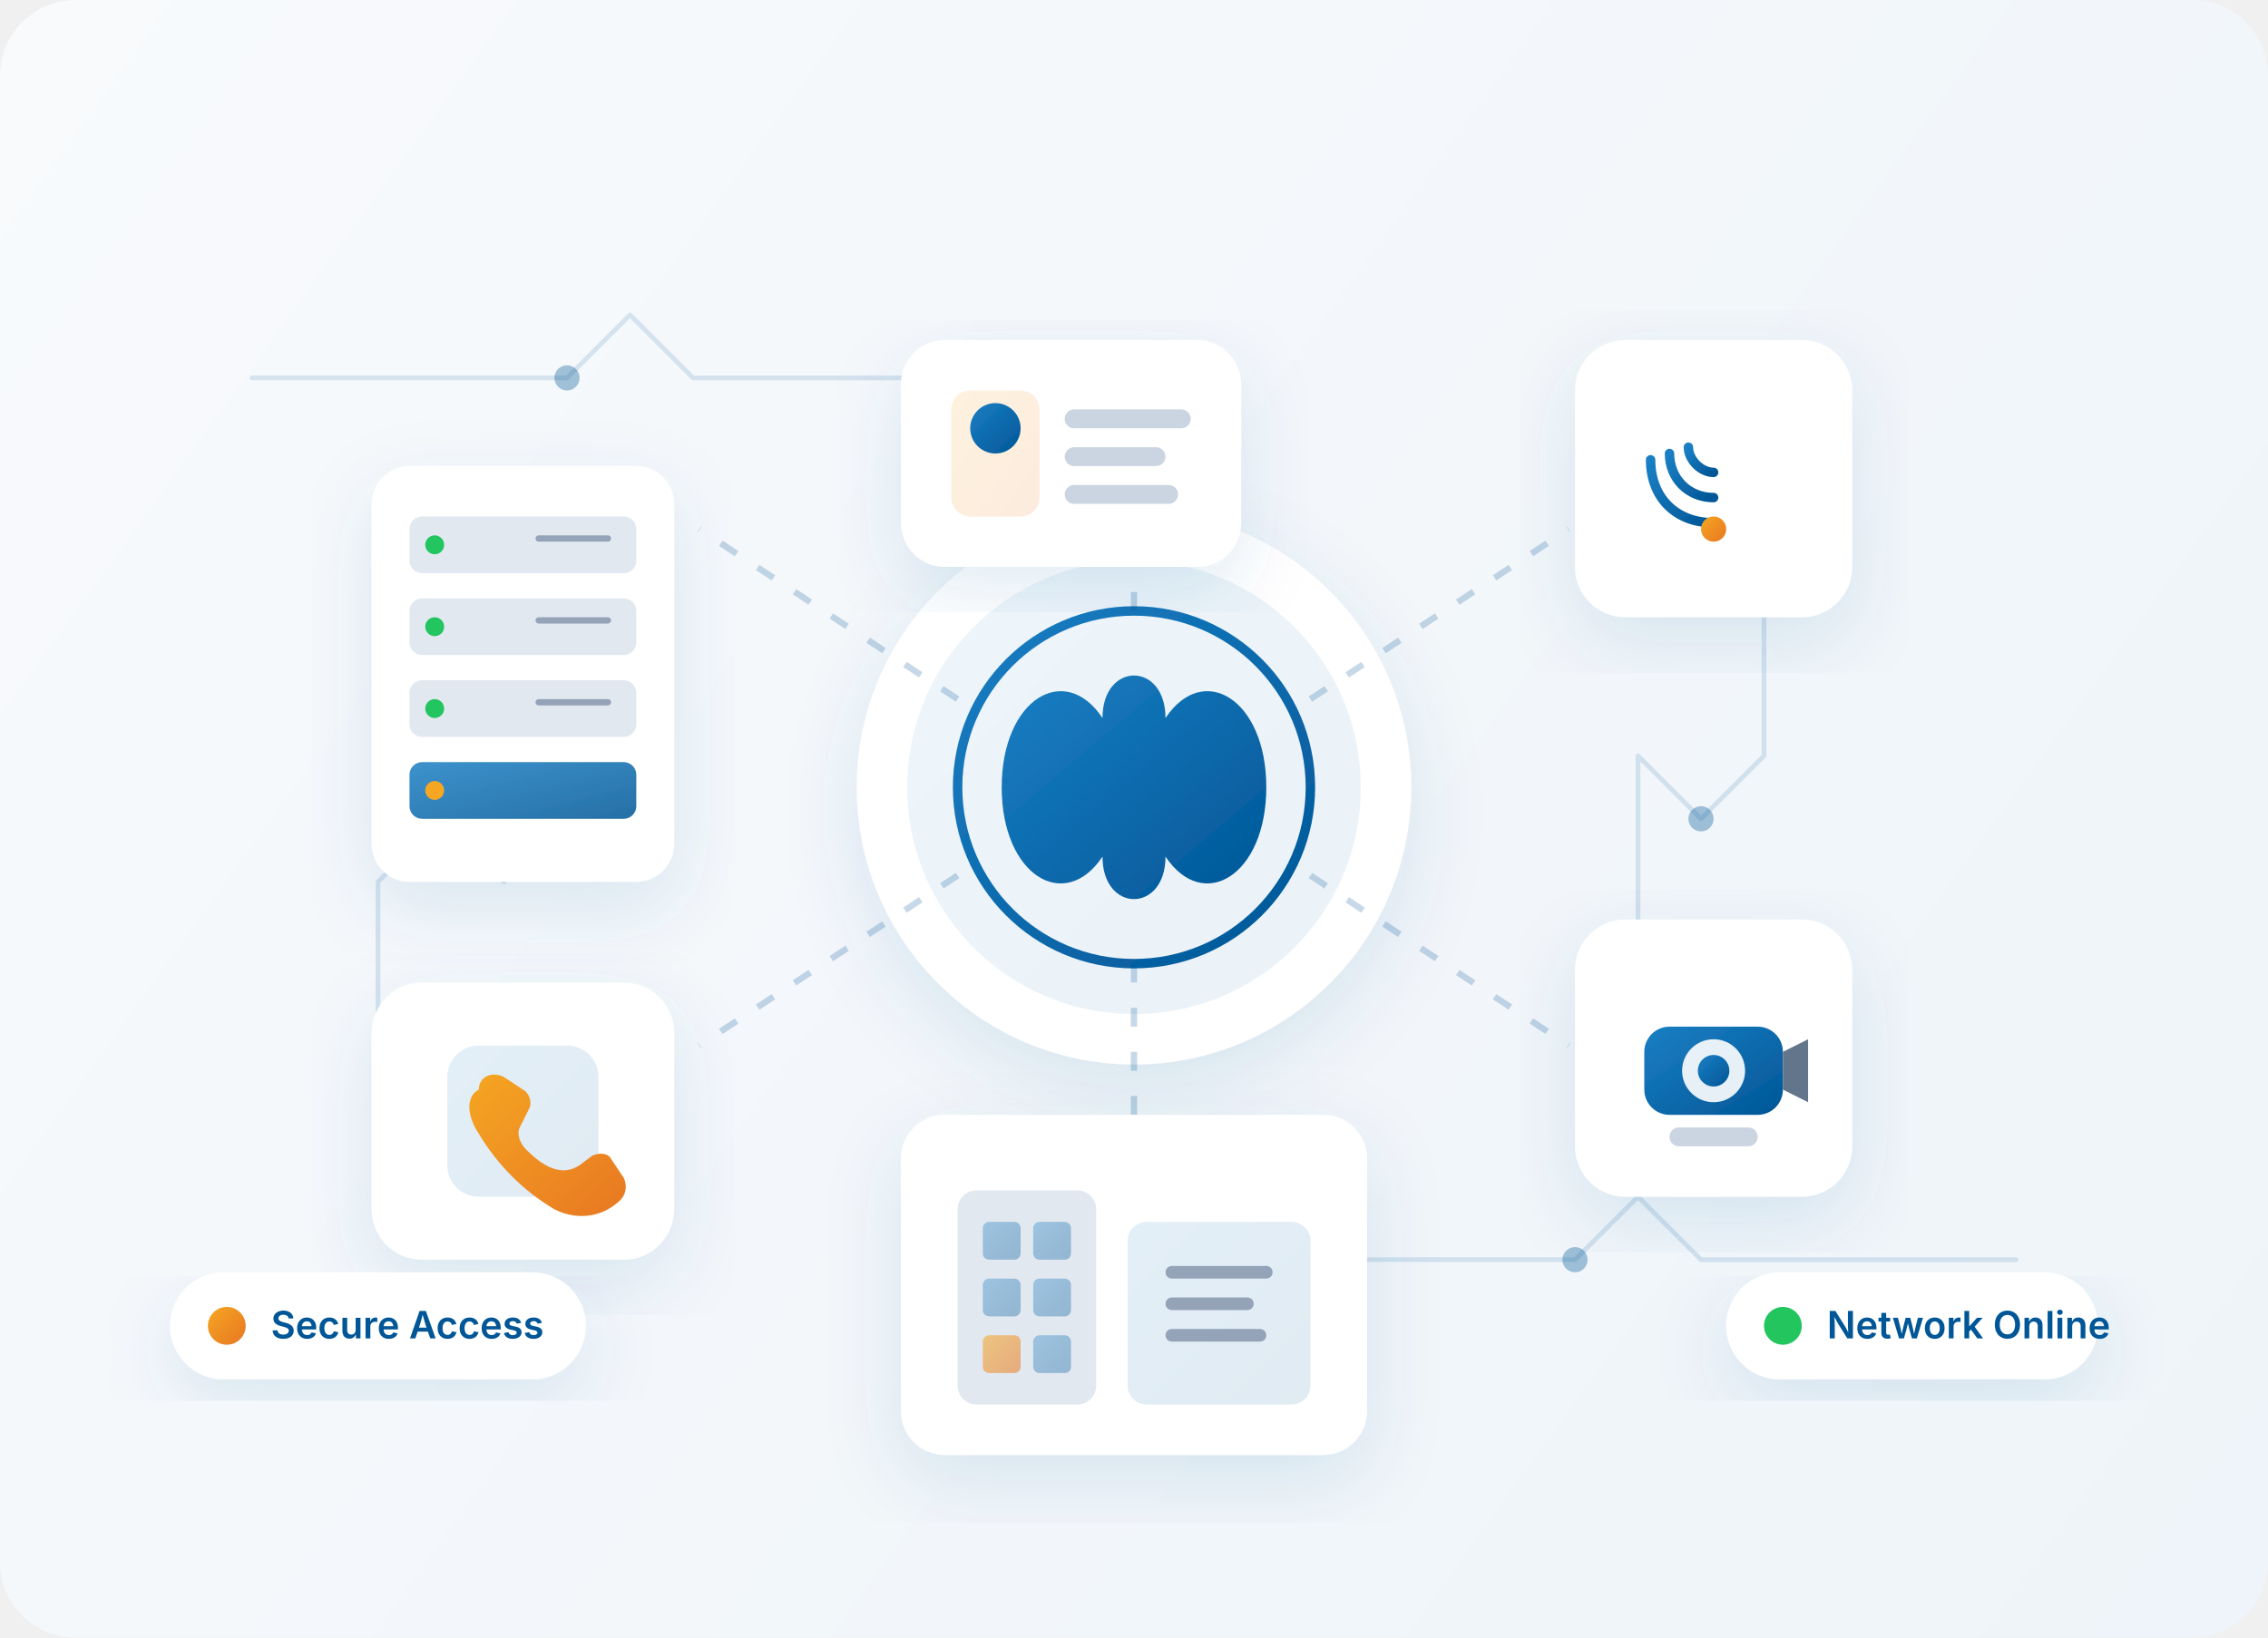
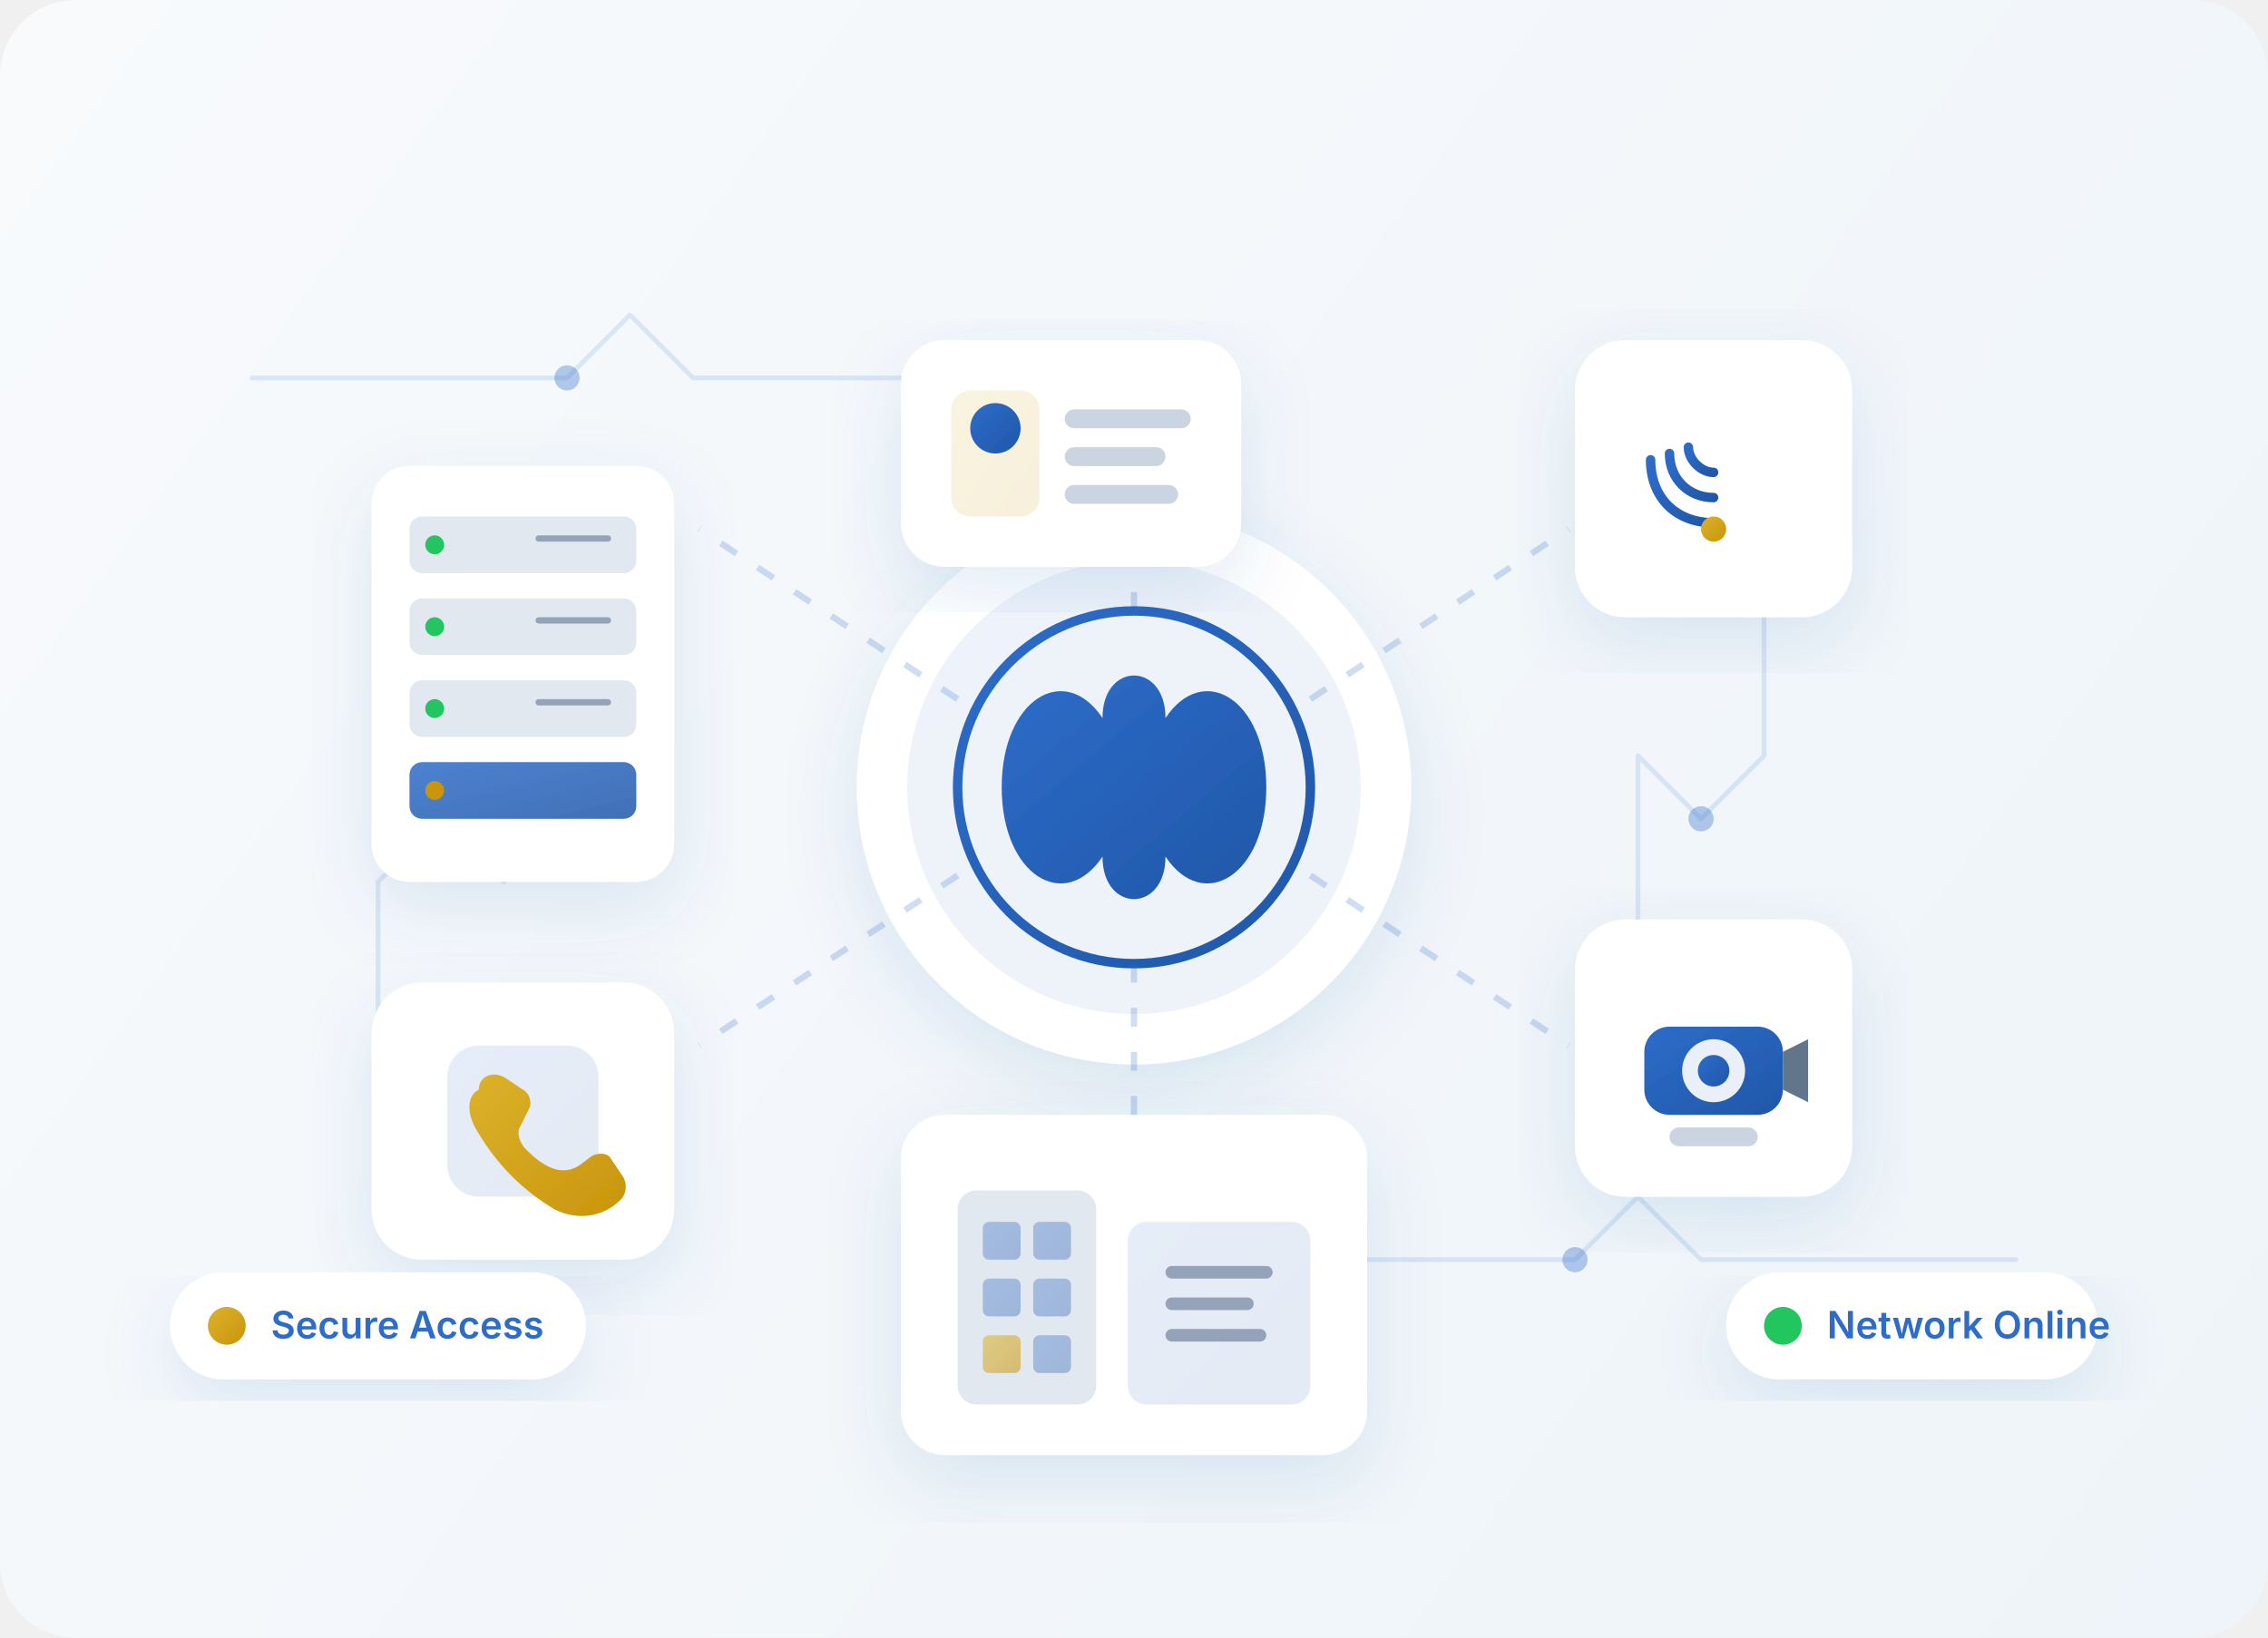
<svg xmlns="http://www.w3.org/2000/svg" viewBox="0 0 720 520" fill="none" role="img" aria-label="IT networking and connectivity illustration">
  <defs>
    <linearGradient id="bg" x1="0" y1="0" x2="720" y2="520" gradientUnits="userSpaceOnUse">
      <stop stop-color="#f8fafc" />
      <stop offset="1" stop-color="#eef4f9" />
    </linearGradient>
    <linearGradient id="blueGrad" x1="0" y1="0" x2="1" y2="1">
-       <stop stop-color="#1a7fc4" />
-       <stop offset="1" stop-color="#005696" />
+       <stop stop-color="#2d6cc9" />
+       <stop offset="1" stop-color="#2057a8" />
    </linearGradient>
-     <linearGradient id="orangeGrad" x1="0" y1="0" x2="1" y2="1">
-       <stop stop-color="#f5a623" />
-       <stop offset="1" stop-color="#e87722" />
+     <linearGradient id="goldGrad" x1="0" y1="0" x2="1" y2="1">
+       <stop stop-color="#dcb22b" />
+       <stop offset="1" stop-color="#c9950c" />
    </linearGradient>
    <filter id="softShadow" x="-20%" y="-20%" width="140%" height="140%">
-       <feDropShadow dx="0" dy="8" stdDeviation="12" flood-color="#005696" flood-opacity="0.12" />
+       <feDropShadow dx="0" dy="8" stdDeviation="12" flood-color="#2057a8" flood-opacity="0.12" />
    </filter>
  </defs>
  <rect width="720" height="520" rx="24" fill="url(#bg)" />
-   <g stroke="#005696" stroke-opacity="0.14" stroke-width="1.5" stroke-linecap="round" stroke-linejoin="round">
+   <g stroke="#2d6cc9" stroke-opacity="0.14" stroke-width="1.5" stroke-linecap="round" stroke-linejoin="round">
    <path d="M80 120 H180 L200 100 L220 120 H320" />
    <path d="M400 400 H500 L520 380 L540 400 H640" />
    <path d="M120 380 V280 L140 260 L160 280 V180" />
    <path d="M560 140 V240 L540 260 L520 240 V340" />
  </g>
-   <g fill="#005696" fill-opacity="0.35">
+   <g fill="#2d6cc9" fill-opacity="0.35">
    <circle cx="180" cy="120" r="4" />
    <circle cx="320" cy="120" r="4" />
    <circle cx="500" cy="400" r="4" />
    <circle cx="140" cy="260" r="4" />
    <circle cx="540" cy="260" r="4" />
  </g>
  <g filter="url(#softShadow)">
    <circle cx="360" cy="250" r="88" fill="white" />
    <circle cx="360" cy="250" r="72" fill="url(#blueGrad)" fill-opacity="0.08" />
    <circle cx="360" cy="250" r="56" stroke="url(#blueGrad)" stroke-width="3" />
    <path d="M318 250 C318 222, 338 210, 350 228 C350 210, 370 210, 370 228 C382 210, 402 222, 402 250 C402 278, 382 290, 370 272 C370 290, 350 290, 350 272 C338 290, 318 278, 318 250Z" fill="url(#blueGrad)" />
  </g>
-   <g stroke="#005696" stroke-opacity="0.22" stroke-width="2" stroke-dasharray="6 8">
+   <g stroke="#2d6cc9" stroke-opacity="0.22" stroke-width="2" stroke-dasharray="6 8">
    <line x1="360" y1="194" x2="360" y2="118" />
    <line x1="416" y1="222" x2="498" y2="168" />
    <line x1="416" y1="278" x2="498" y2="332" />
    <line x1="360" y1="306" x2="360" y2="382" />
    <line x1="304" y1="278" x2="222" y2="332" />
    <line x1="304" y1="222" x2="222" y2="168" />
  </g>
  <g transform="translate(118 148)" filter="url(#softShadow)">
    <rect width="96" height="132" rx="12" fill="white" />
    <rect x="12" y="16" width="72" height="18" rx="4" fill="#e2e8f0" />
    <rect x="12" y="42" width="72" height="18" rx="4" fill="#e2e8f0" />
    <rect x="12" y="68" width="72" height="18" rx="4" fill="#e2e8f0" />
    <rect x="12" y="94" width="72" height="18" rx="4" fill="url(#blueGrad)" fill-opacity="0.85" />
    <circle cx="20" cy="25" r="3" fill="#22c55e" />
    <circle cx="20" cy="51" r="3" fill="#22c55e" />
    <circle cx="20" cy="77" r="3" fill="#22c55e" />
-     <circle cx="20" cy="103" r="3" fill="#f5a623" />
+     <circle cx="20" cy="103" r="3" fill="#c9950c" />
    <rect x="52" y="22" width="24" height="2" rx="1" fill="#94a3b8" />
    <rect x="52" y="48" width="24" height="2" rx="1" fill="#94a3b8" />
    <rect x="52" y="74" width="24" height="2" rx="1" fill="#94a3b8" />
  </g>
  <g transform="translate(500 108)" filter="url(#softShadow)">
    <rect width="88" height="88" rx="16" fill="white" />
    <path d="M44 58 C32 58, 24 50, 24 38" stroke="url(#blueGrad)" stroke-width="3" stroke-linecap="round" />
    <path d="M44 50 C36 50, 30 44, 30 36" stroke="url(#blueGrad)" stroke-width="3" stroke-linecap="round" />
    <path d="M44 42 C40 42, 36 38, 36 34" stroke="url(#blueGrad)" stroke-width="3" stroke-linecap="round" />
-     <circle cx="44" cy="60" r="4" fill="url(#orangeGrad)" />
+     <circle cx="44" cy="60" r="4" fill="url(#goldGrad)" />
  </g>
  <g transform="translate(500 292)" filter="url(#softShadow)">
    <rect width="88" height="88" rx="16" fill="white" />
    <rect x="22" y="34" width="44" height="28" rx="8" fill="url(#blueGrad)" />
    <circle cx="44" cy="48" r="10" fill="white" fill-opacity="0.9" />
    <circle cx="44" cy="48" r="5" fill="url(#blueGrad)" />
    <path d="M66 42 L74 38 V58 L66 54Z" fill="#64748b" />
    <rect x="30" y="66" width="28" height="6" rx="3" fill="#cbd5e1" />
  </g>
  <g transform="translate(118 312)" filter="url(#softShadow)">
    <rect width="96" height="88" rx="16" fill="white" />
    <rect x="24" y="20" width="48" height="48" rx="10" fill="url(#blueGrad)" fill-opacity="0.12" />
-     <path d="M34 34 C34 30, 38 28, 42 30 L48 34 C50 35, 51 38, 50 40 L47 46 C46 48, 47 51, 49 53 C54 58, 60 62, 66 58 L70 55 C72 54, 75 54, 76 56 L80 62 C81 64, 81 67, 79 69 C74 74, 66 76, 58 72 C48 66, 40 58, 34 48 C30 42, 30 36, 34 34Z" fill="url(#orangeGrad)" />
+     <path d="M34 34 C34 30, 38 28, 42 30 L48 34 C50 35, 51 38, 50 40 L47 46 C46 48, 47 51, 49 53 C54 58, 60 62, 66 58 L70 55 C72 54, 75 54, 76 56 L80 62 C81 64, 81 67, 79 69 C74 74, 66 76, 58 72 C48 66, 40 58, 34 48 C30 42, 30 36, 34 34Z" fill="url(#goldGrad)" />
  </g>
  <g transform="translate(286 354)" filter="url(#softShadow)">
    <rect width="148" height="108" rx="14" fill="white" />
    <rect x="18" y="24" width="44" height="68" rx="6" fill="#e2e8f0" />
    <rect x="72" y="34" width="58" height="58" rx="6" fill="url(#blueGrad)" fill-opacity="0.12" />
    <rect x="26" y="34" width="12" height="12" rx="2" fill="url(#blueGrad)" fill-opacity="0.35" />
    <rect x="42" y="34" width="12" height="12" rx="2" fill="url(#blueGrad)" fill-opacity="0.35" />
    <rect x="26" y="52" width="12" height="12" rx="2" fill="url(#blueGrad)" fill-opacity="0.35" />
    <rect x="42" y="52" width="12" height="12" rx="2" fill="url(#blueGrad)" fill-opacity="0.35" />
-     <rect x="26" y="70" width="12" height="12" rx="2" fill="url(#orangeGrad)" fill-opacity="0.55" />
+     <rect x="26" y="70" width="12" height="12" rx="2" fill="url(#goldGrad)" fill-opacity="0.55" />
    <rect x="42" y="70" width="12" height="12" rx="2" fill="url(#blueGrad)" fill-opacity="0.35" />
    <rect x="84" y="48" width="34" height="4" rx="2" fill="#94a3b8" />
    <rect x="84" y="58" width="28" height="4" rx="2" fill="#94a3b8" />
    <rect x="84" y="68" width="32" height="4" rx="2" fill="#94a3b8" />
  </g>
  <g transform="translate(286 108)" filter="url(#softShadow)">
    <rect width="108" height="72" rx="14" fill="white" />
-     <rect x="16" y="16" width="28" height="40" rx="6" fill="url(#orangeGrad)" fill-opacity="0.15" />
+     <rect x="16" y="16" width="28" height="40" rx="6" fill="url(#goldGrad)" fill-opacity="0.15" />
    <circle cx="30" cy="28" r="8" fill="url(#blueGrad)" />
    <rect x="52" y="22" width="40" height="6" rx="3" fill="#cbd5e1" />
    <rect x="52" y="34" width="32" height="6" rx="3" fill="#cbd5e1" />
    <rect x="52" y="46" width="36" height="6" rx="3" fill="#cbd5e1" />
  </g>
  <g>
    <rect x="548" y="404" width="118" height="34" rx="17" fill="white" filter="url(#softShadow)" />
    <circle cx="566" cy="421" r="6" fill="#22c55e" />
-     <text x="580" y="425" font-family="Inter, ui-sans-serif, system-ui, sans-serif" font-size="12" font-weight="600" fill="#005696">Network Online</text>
+     <text x="580" y="425" font-family="Inter, ui-sans-serif, system-ui, sans-serif" font-size="12" font-weight="600" fill="#2d6cc9">Network Online</text>
  </g>
  <g>
    <rect x="54" y="404" width="132" height="34" rx="17" fill="white" filter="url(#softShadow)" />
-     <circle cx="72" cy="421" r="6" fill="url(#orangeGrad)" />
-     <text x="86" y="425" font-family="Inter, ui-sans-serif, system-ui, sans-serif" font-size="12" font-weight="600" fill="#005696">Secure Access</text>
+     <circle cx="72" cy="421" r="6" fill="url(#goldGrad)" />
+     <text x="86" y="425" font-family="Inter, ui-sans-serif, system-ui, sans-serif" font-size="12" font-weight="600" fill="#2d6cc9">Secure Access</text>
  </g>
</svg>
